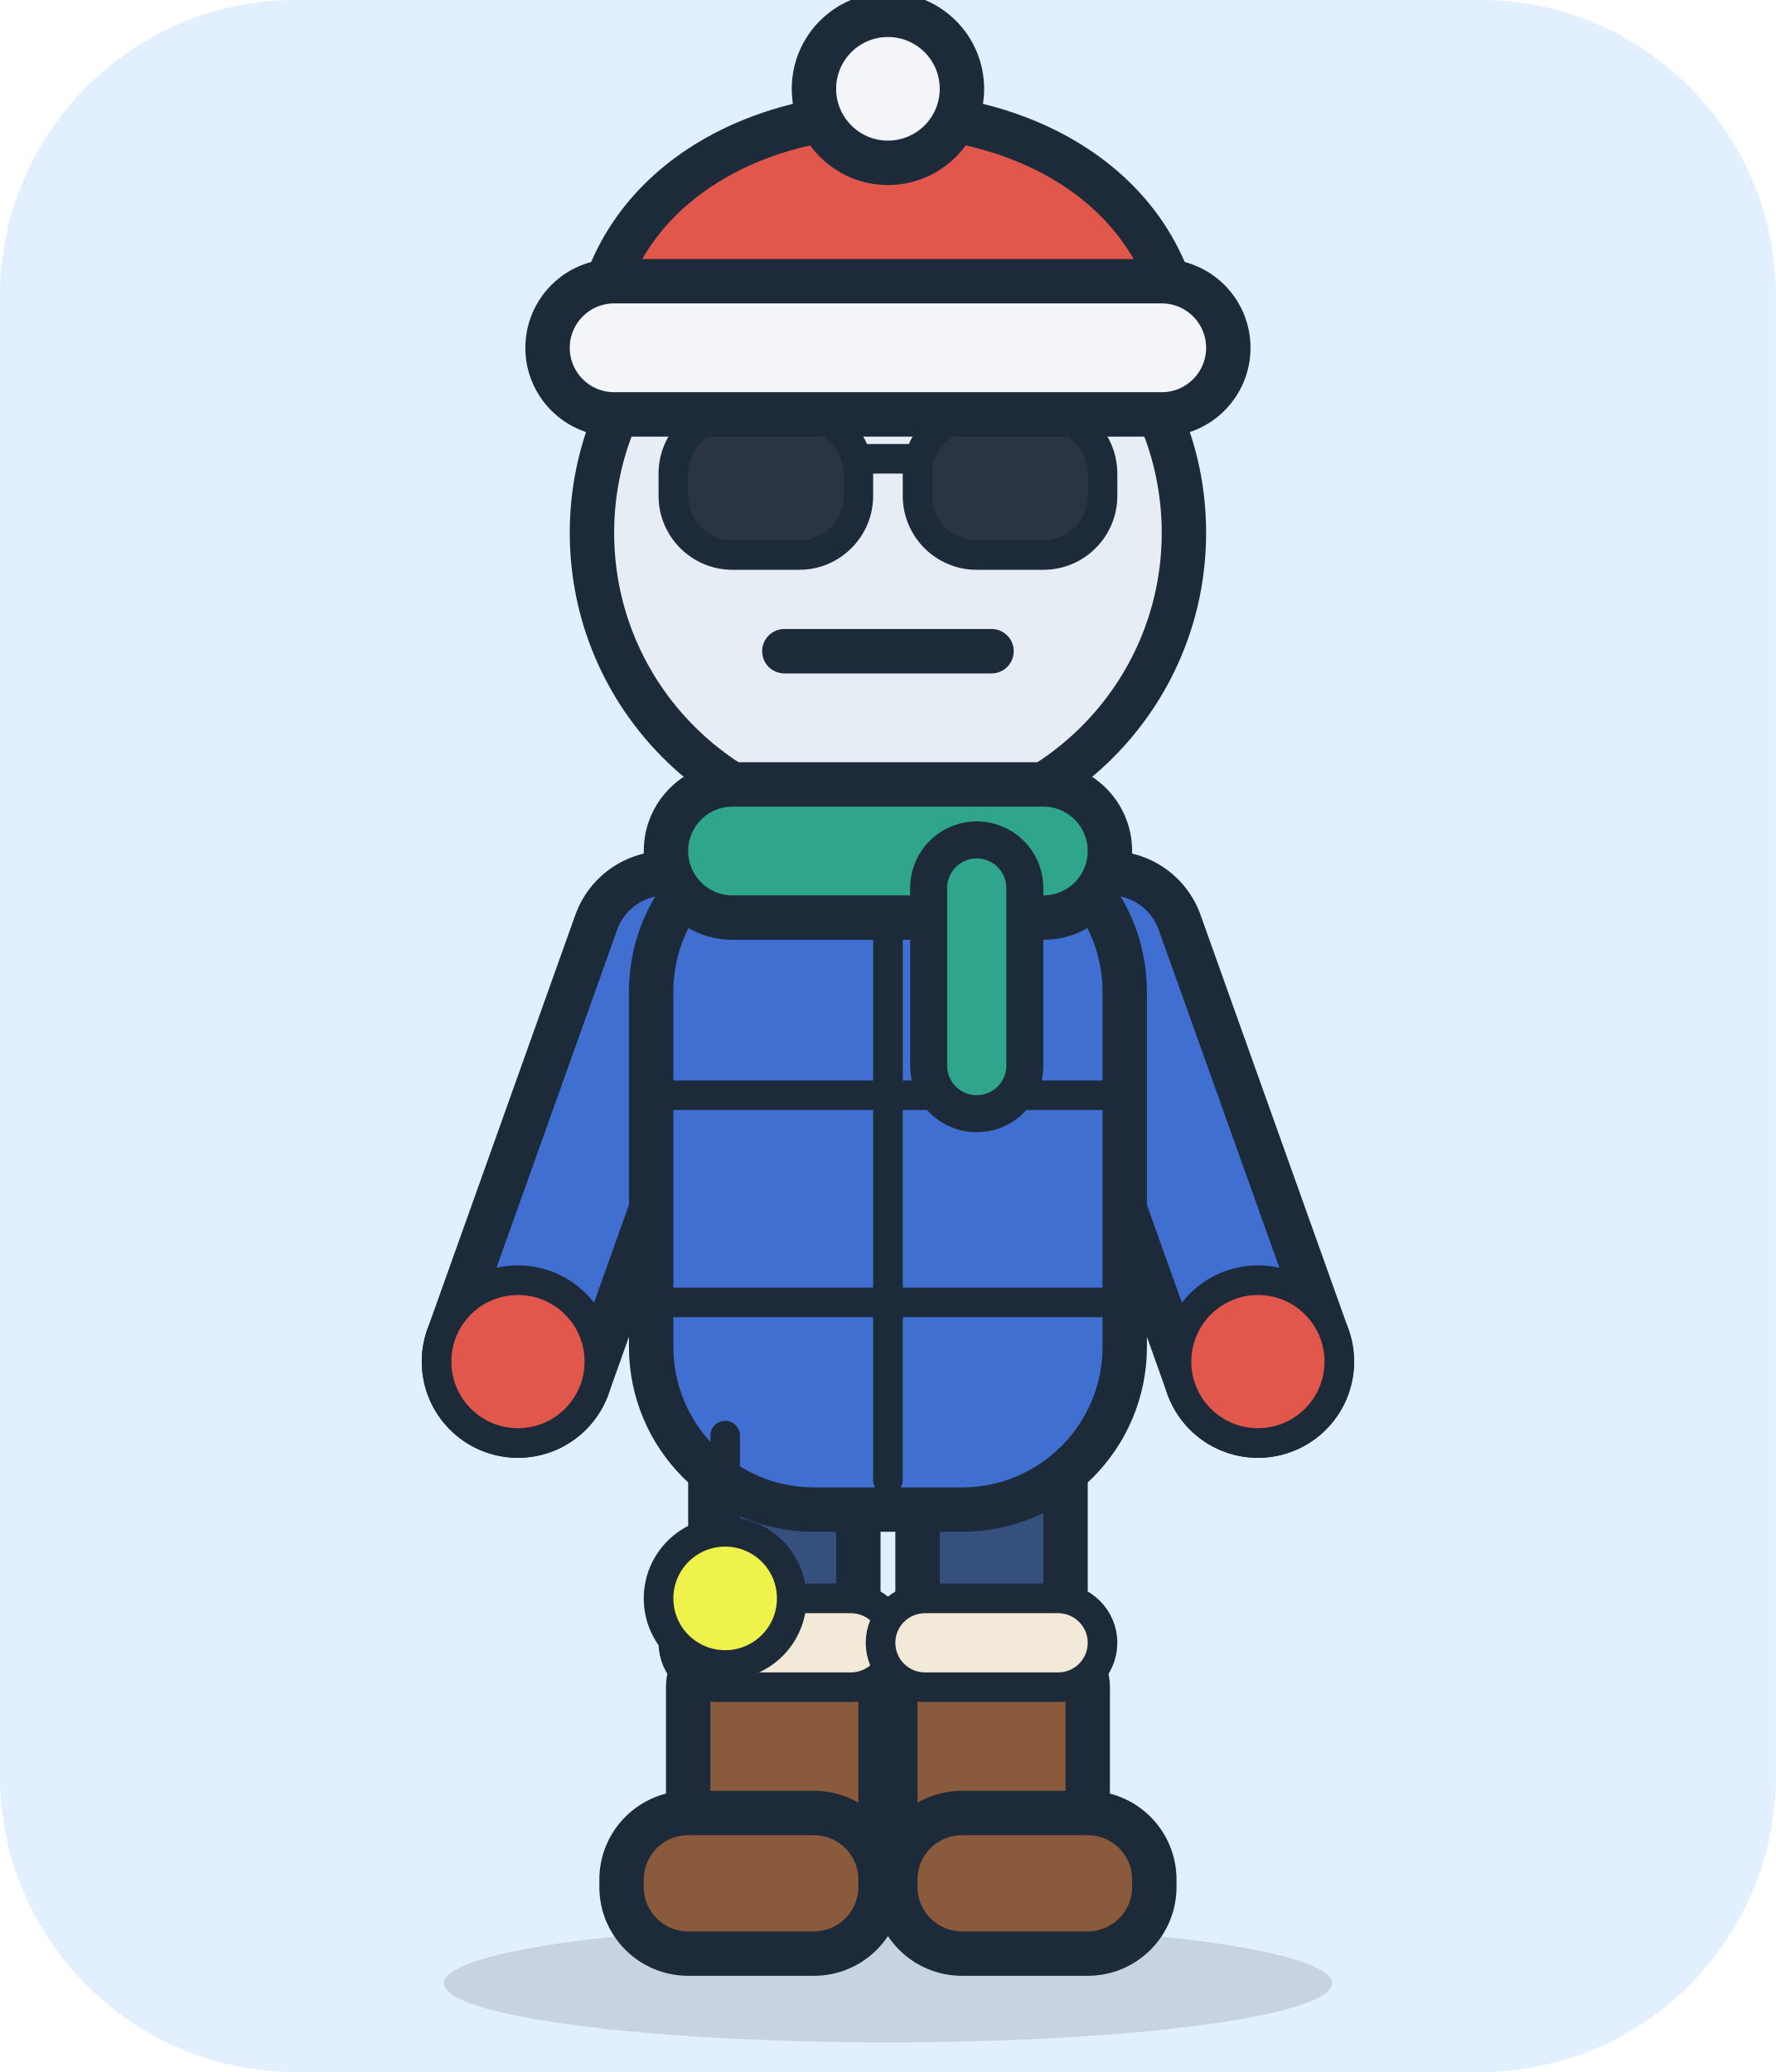
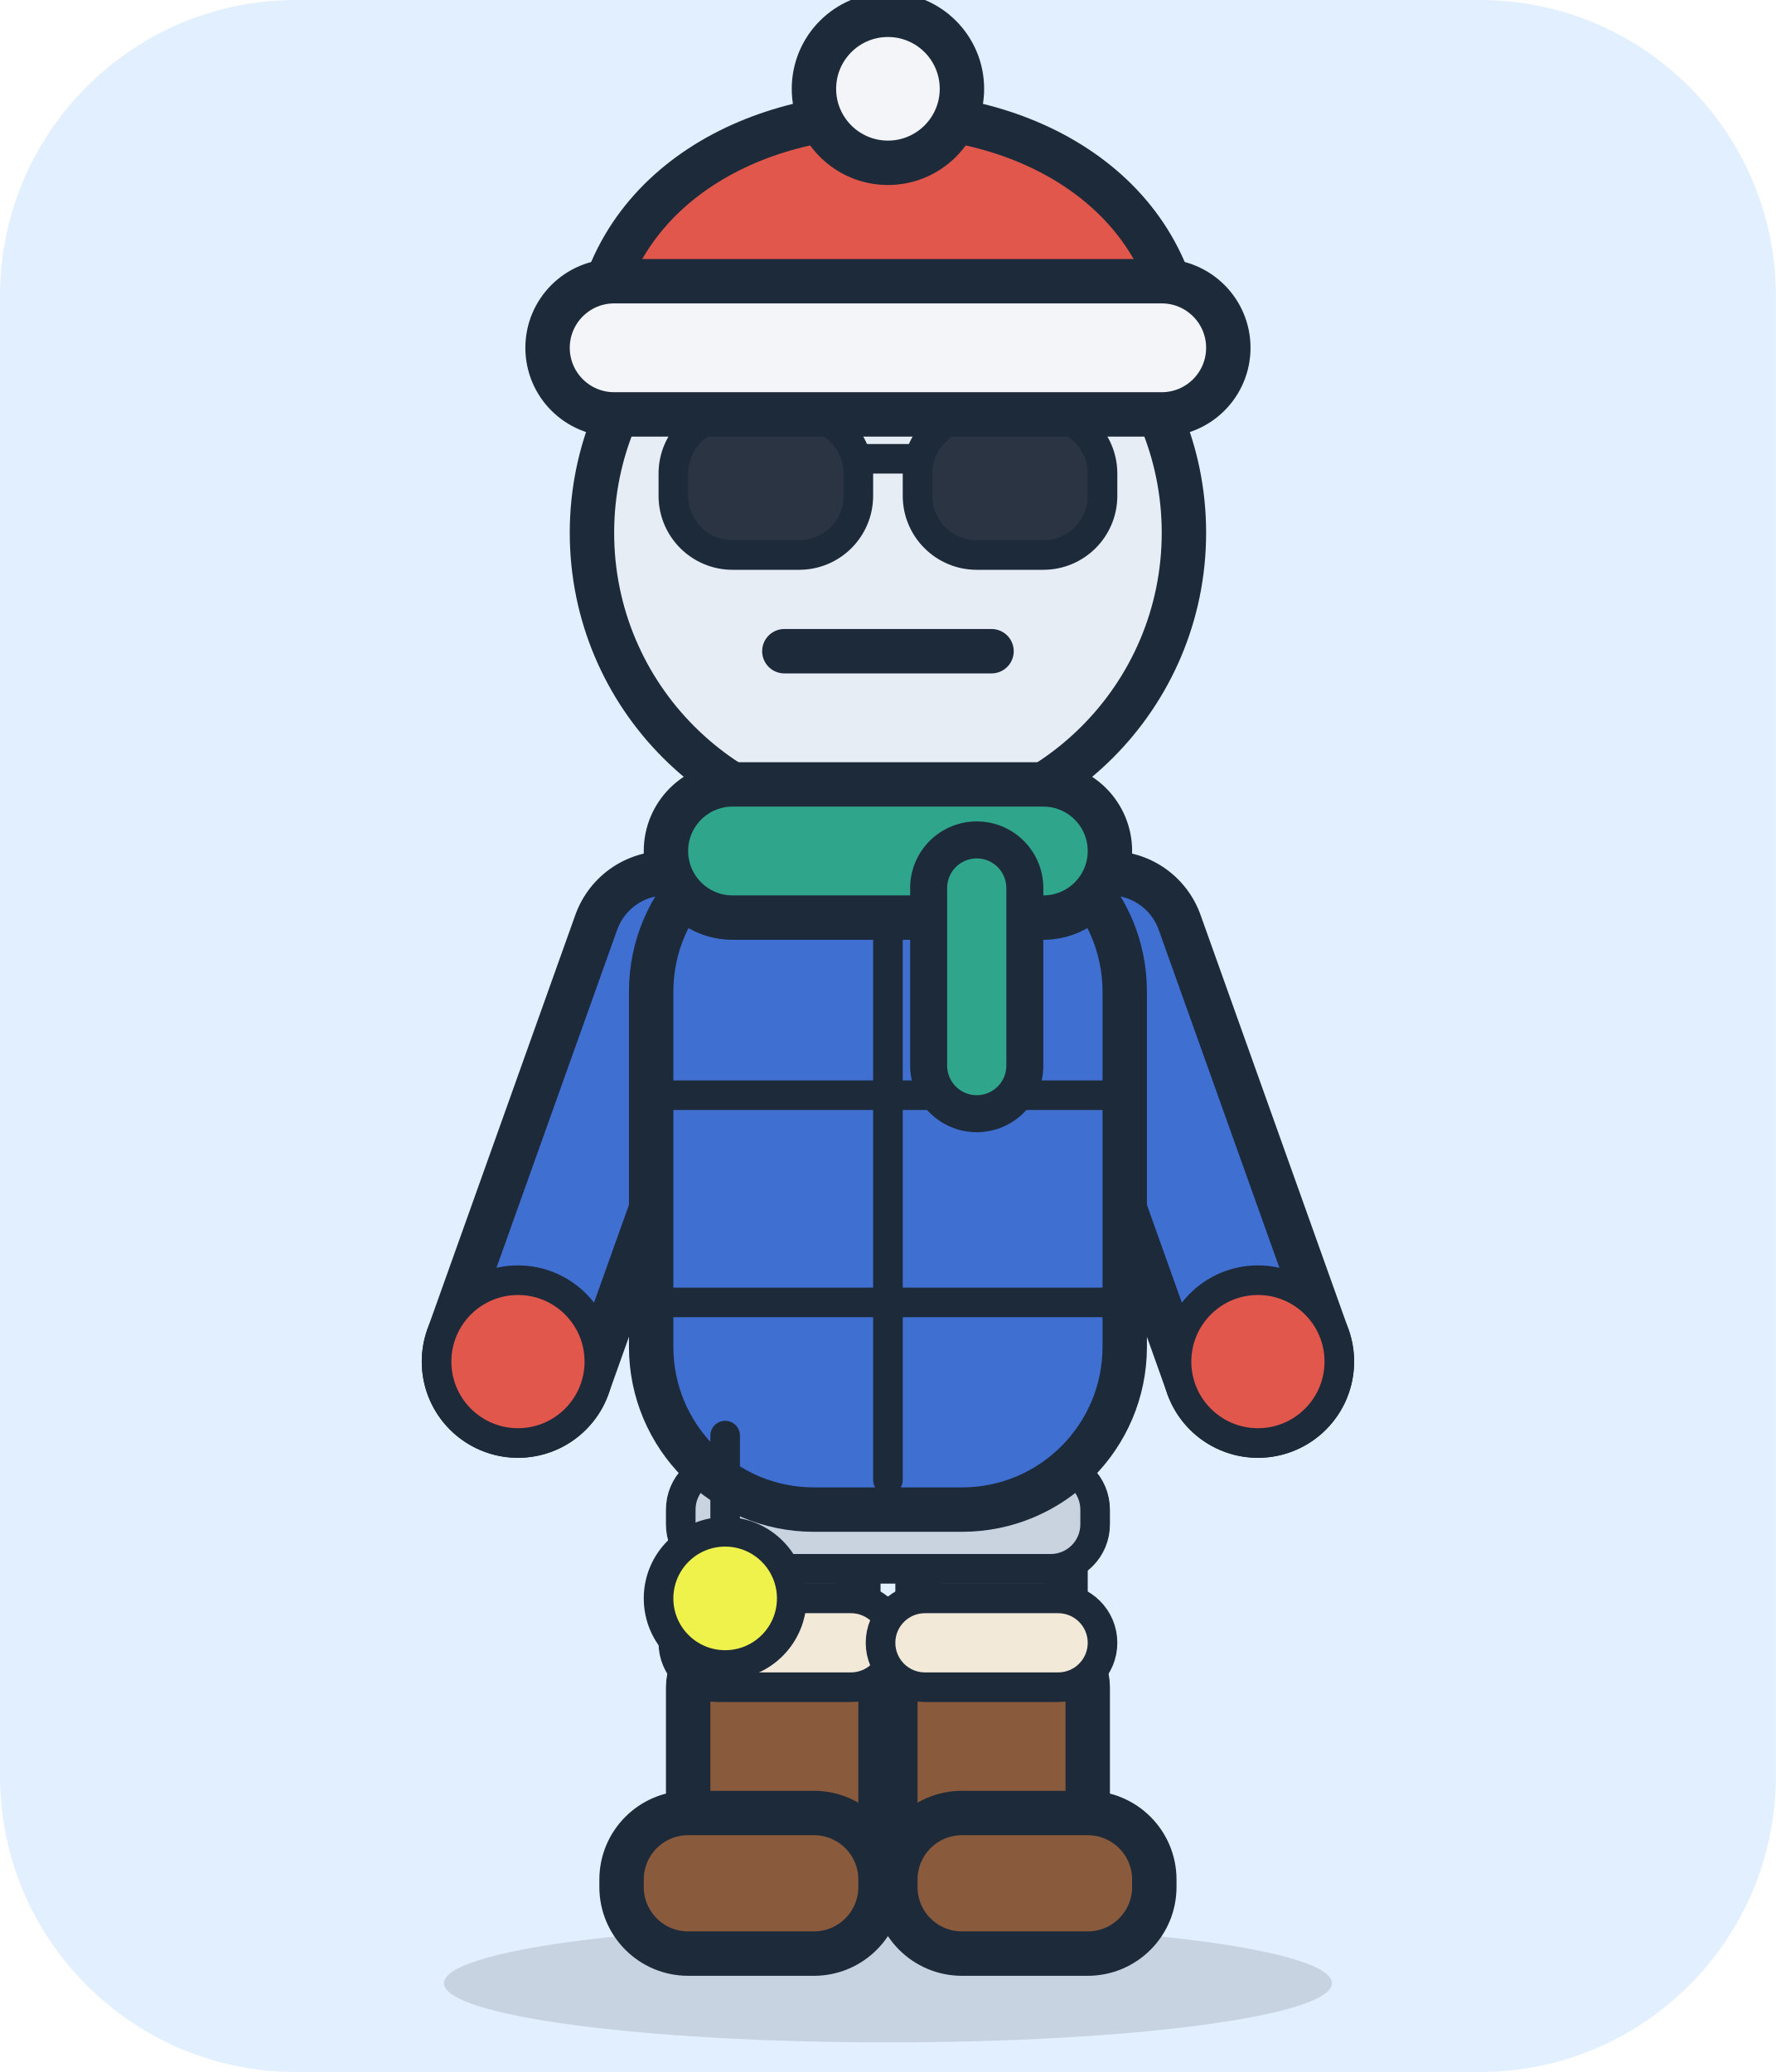
<svg xmlns="http://www.w3.org/2000/svg" viewBox="0 0 120 140" width="240" height="280" role="img">
  <rect width="120" height="140" rx="20" fill="#e1efff" />
  <ellipse cx="60" cy="134" rx="30" ry="4" fill="rgba(0,0,0,.12)" />
  <g>
    <g>
      <path d="M53 100 V126" fill="none" stroke="#1d2a3a" stroke-width="13" stroke-linecap="round" />
      <path d="M53 100 V126" fill="none" stroke="#35507c" stroke-width="7" stroke-linecap="round" />
      <path d="M67 100 V126" fill="none" stroke="#1d2a3a" stroke-width="13" stroke-linecap="round" />
      <path d="M67 100 V126" fill="none" stroke="#35507c" stroke-width="7" stroke-linecap="round" />
      <path d="M48.5 110 h9 M62.5 110 h9" fill="none" stroke="#1d2a3a" stroke-width="2" stroke-linecap="round" stroke-linejoin="round" />
+       <rect x="46" y="99" width="28" height="7" rx="3" fill="#c9d3df" stroke="#1d2a3a" stroke-width="2" stroke-linecap="round" stroke-linejoin="round" />
+       <rect x="46.5" y="117" width="13" height="6" rx="2" fill="#c96a4a" stroke="#1d2a3a" stroke-width="2" stroke-linecap="round" stroke-linejoin="round" />
+       <rect x="60.5" y="117" width="13" height="6" rx="2" fill="#c96a4a" stroke="#1d2a3a" stroke-width="2" stroke-linecap="round" stroke-linejoin="round" />
      <rect x="46.5" y="111" width="13" height="17" rx="3" fill="#8a5a3c" stroke="#1d2a3a" stroke-width="3" stroke-linecap="round" stroke-linejoin="round" />
      <rect x="42" y="122.5" width="17.5" height="9.5" rx="4.5" fill="#8a5a3c" stroke="#1d2a3a" stroke-width="3" stroke-linecap="round" stroke-linejoin="round" />
      <rect x="45.5" y="108" width="15" height="6" rx="3" fill="#f3e9d8" stroke="#1d2a3a" stroke-width="2" stroke-linecap="round" stroke-linejoin="round" />
      <rect x="60.5" y="111" width="13" height="17" rx="3" fill="#8a5a3c" stroke="#1d2a3a" stroke-width="3" stroke-linecap="round" stroke-linejoin="round" />
      <rect x="60.5" y="122.5" width="17.5" height="9.5" rx="4.5" fill="#8a5a3c" stroke="#1d2a3a" stroke-width="3" stroke-linecap="round" stroke-linejoin="round" />
      <rect x="59.5" y="108" width="15" height="6" rx="3" fill="#f3e9d8" stroke="#1d2a3a" stroke-width="2" stroke-linecap="round" stroke-linejoin="round" />
      <path d="M45 64 L35 92" fill="none" stroke="#1d2a3a" stroke-width="13" stroke-linecap="round" />
      <path d="M45 64 L35 92" fill="none" stroke="#3f6fd1" stroke-width="7" stroke-linecap="round" />
      <path d="M75 64 L85 92" fill="none" stroke="#1d2a3a" stroke-width="13" stroke-linecap="round" />
      <path d="M75 64 L85 92" fill="none" stroke="#3f6fd1" stroke-width="7" stroke-linecap="round" />
      <rect x="44" y="56" width="32" height="46" rx="11" fill="#3f6fd1" stroke="#1d2a3a" stroke-width="3" stroke-linecap="round" stroke-linejoin="round" />
      <path d="M60 58 V100" fill="none" stroke="#1d2a3a" stroke-width="2" stroke-linecap="round" stroke-linejoin="round" />
      <path d="M45.5 74 H74.5 M45.5 88 H74.5" fill="none" stroke="#1d2a3a" stroke-width="2" stroke-linecap="round" stroke-linejoin="round" />
      <path d="M49 97 V104" fill="none" stroke="#1d2a3a" stroke-width="2" stroke-linecap="round" stroke-linejoin="round" />
      <circle cx="49" cy="108" r="4.5" fill="#eef24a" stroke="#1d2a3a" stroke-width="2" stroke-linecap="round" stroke-linejoin="round" />
      <circle cx="60" cy="36" r="20" fill="#e6edf5" stroke="#1d2a3a" stroke-width="3" stroke-linecap="round" stroke-linejoin="round" />
      <rect x="45.5" y="28" width="12.5" height="9.5" rx="4" fill="#2b3442" stroke="#1d2a3a" stroke-width="2" stroke-linecap="round" stroke-linejoin="round" />
      <rect x="62" y="28" width="12.5" height="9.5" rx="4" fill="#2b3442" stroke="#1d2a3a" stroke-width="2" stroke-linecap="round" stroke-linejoin="round" />
      <path d="M58 31 h4" fill="none" stroke="#1d2a3a" stroke-width="2" stroke-linecap="round" stroke-linejoin="round" />
      <path d="M53 44 H67" fill="none" stroke="#1d2a3a" stroke-width="3" stroke-linecap="round" stroke-linejoin="round" />
      <path d="M40 25 C40 2 80 2 80 25Z" fill="#e2574c" stroke="#1d2a3a" stroke-width="3" stroke-linecap="round" stroke-linejoin="round" />
      <rect x="37" y="19" width="46" height="9" rx="4.5" fill="#f3f5f8" stroke="#1d2a3a" stroke-width="3" stroke-linecap="round" stroke-linejoin="round" />
      <circle cx="60" cy="6" r="5" fill="#f3f5f8" stroke="#1d2a3a" stroke-width="3" stroke-linecap="round" stroke-linejoin="round" />
      <rect x="45" y="53" width="30" height="9" rx="4.5" fill="#2fa58b" stroke="#1d2a3a" stroke-width="3" stroke-linecap="round" stroke-linejoin="round" />
      <path d="M66 60 v12" fill="none" stroke="#1d2a3a" stroke-width="9" stroke-linecap="round" />
      <path d="M66 60 v12" fill="none" stroke="#2fa58b" stroke-width="4" stroke-linecap="round" />
      <circle cx="35" cy="92" r="5.5" fill="#e2574c" stroke="#1d2a3a" stroke-width="2" stroke-linecap="round" stroke-linejoin="round" />
      <circle cx="85" cy="92" r="5.5" fill="#e2574c" stroke="#1d2a3a" stroke-width="2" stroke-linecap="round" stroke-linejoin="round" />
    </g>
  </g>
</svg>
